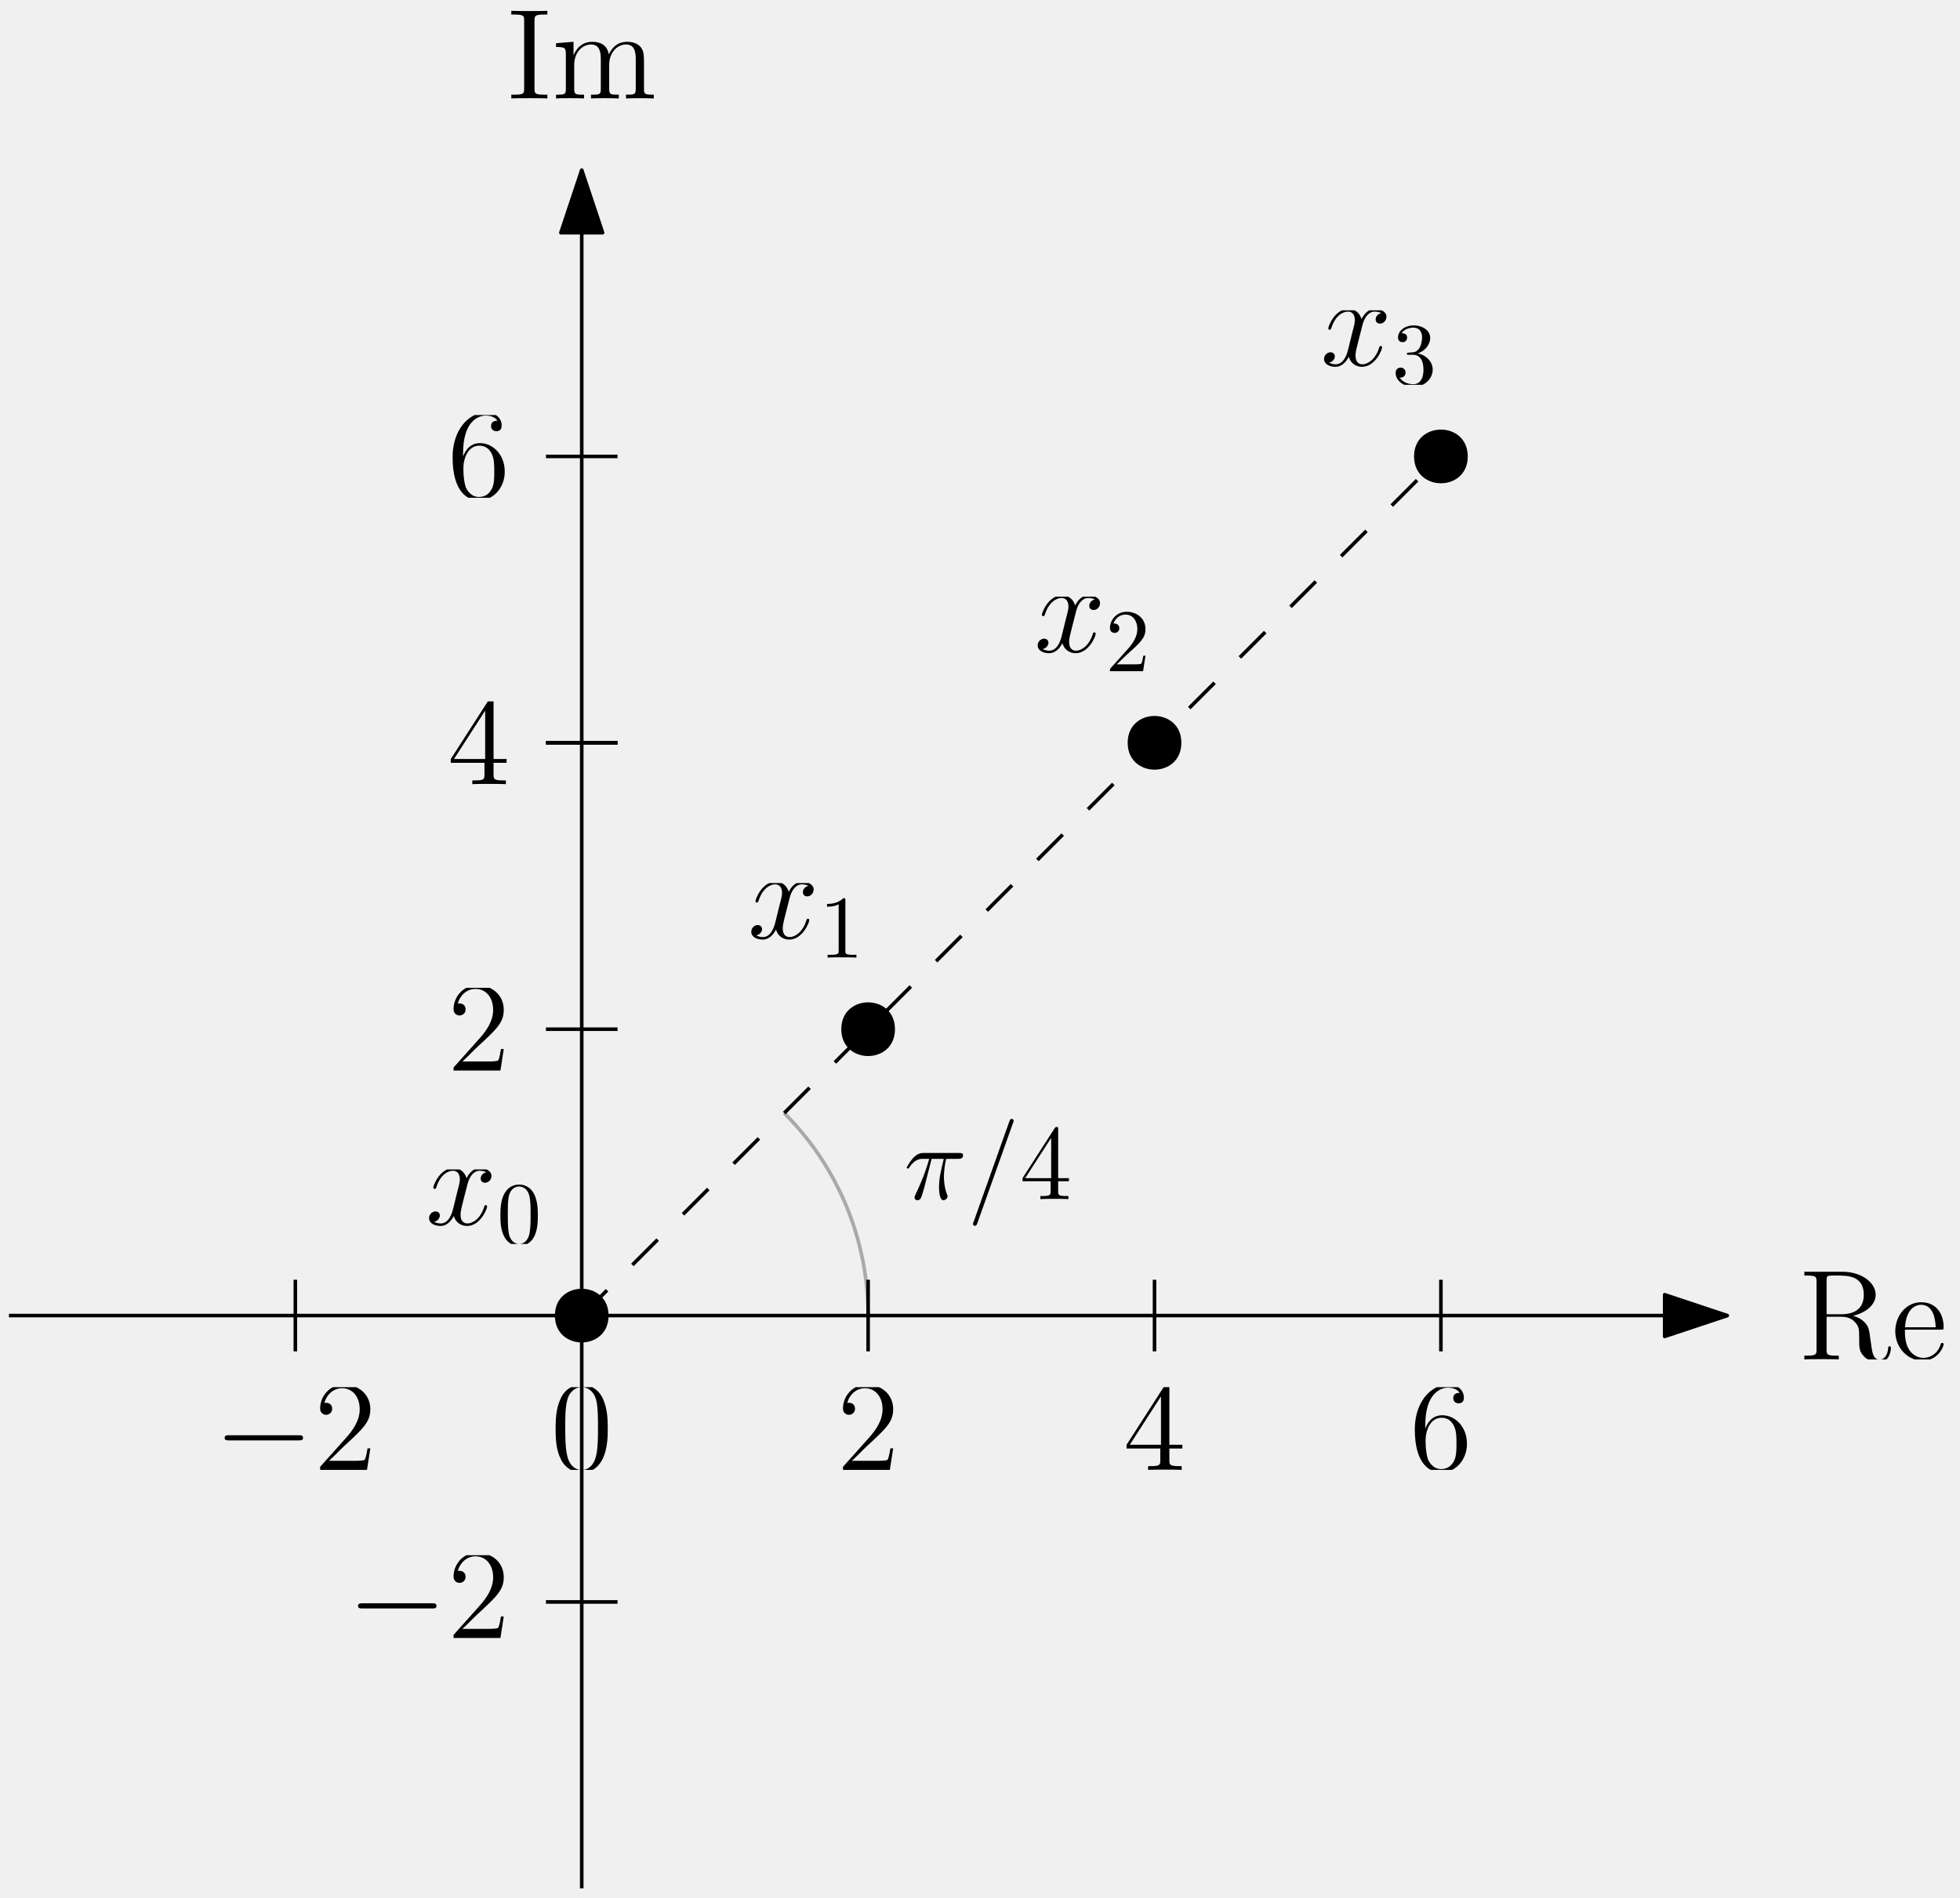
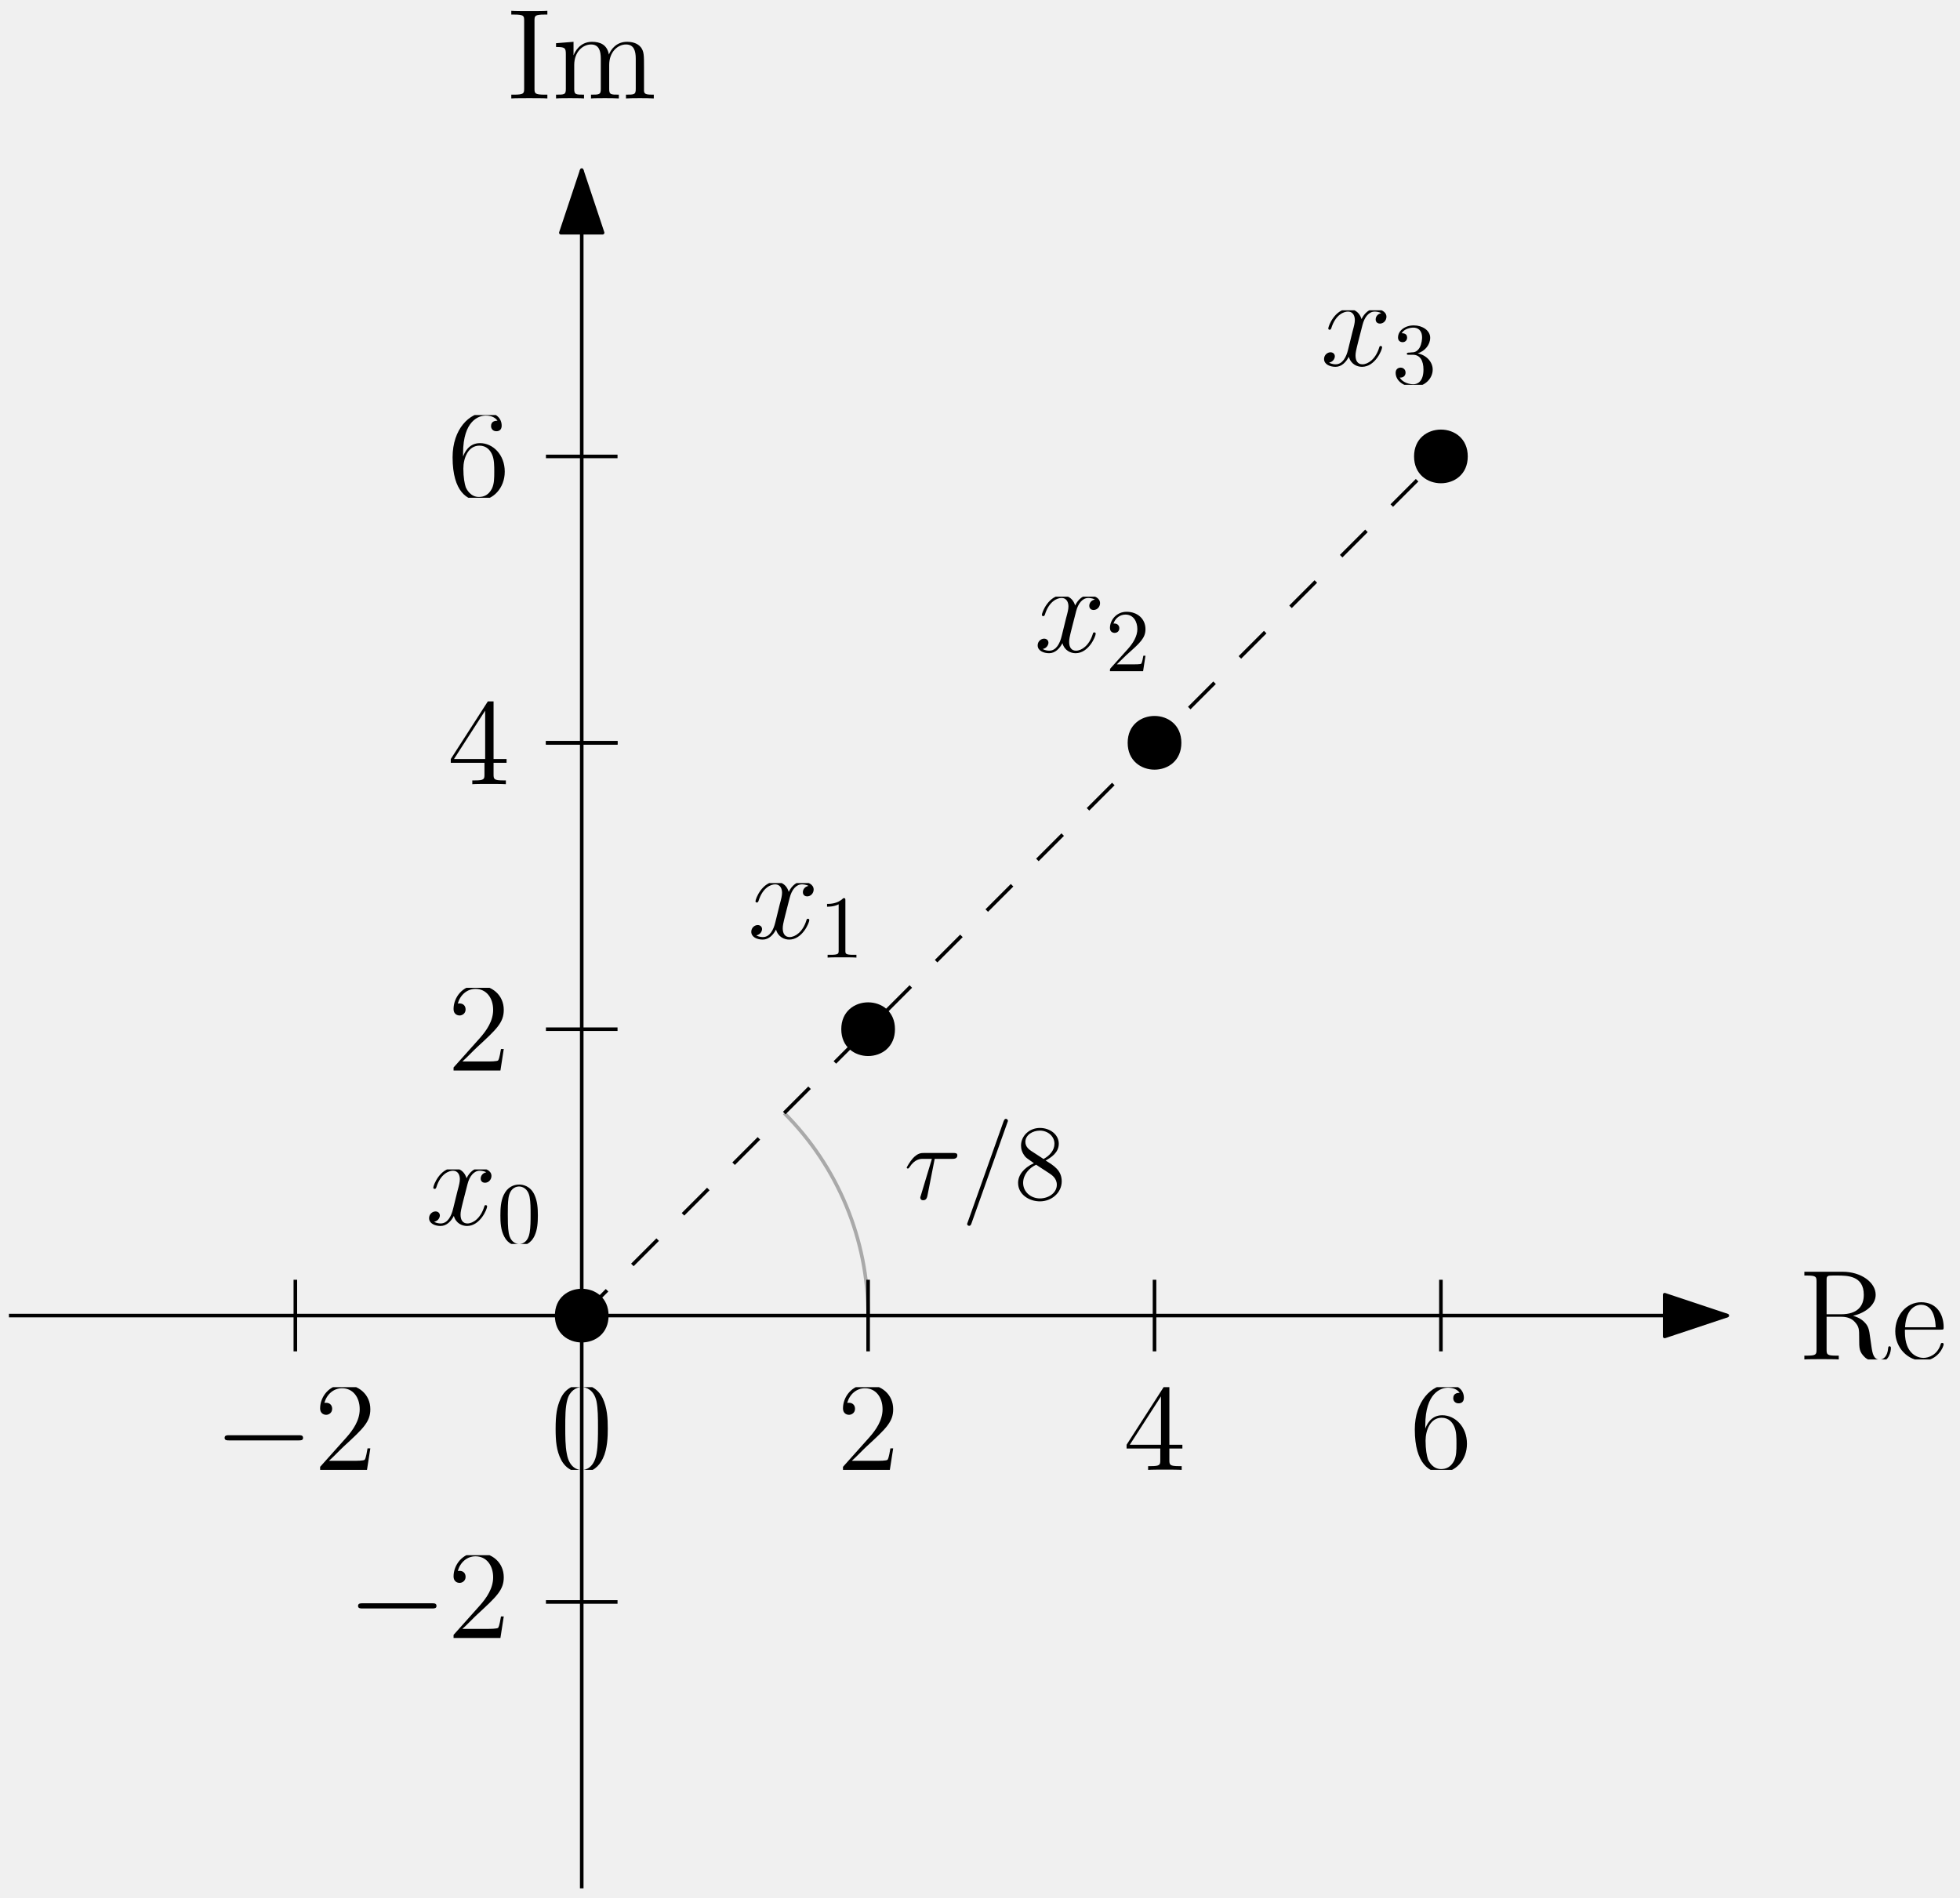
<svg xmlns="http://www.w3.org/2000/svg" xmlns:xlink="http://www.w3.org/1999/xlink" width="219" height="212" viewBox="0 0 219 212">
  <style>
      .fill { fill: black; }
      .stroke { stroke: black; }
      @media (prefers-color-scheme: dark) {
        .fill { fill: white; }
        .stroke { stroke: white; }
      }
    </style>
  <defs>
    <g>
      <g id="glyph-0-0">
        <path d="M 6.047 -4.875 C 7.469 -5.203 8.578 -6.109 8.578 -7.219 C 8.578 -8.609 6.953 -9.797 4.891 -9.797 L 0.609 -9.797 L 0.609 -9.375 L 0.891 -9.375 C 1.922 -9.375 1.969 -9.234 1.969 -8.703 L 1.969 -1.094 C 1.969 -0.562 1.922 -0.422 0.891 -0.422 L 0.609 -0.422 L 0.609 0 C 0.938 -0.031 2.109 -0.031 2.531 -0.031 C 2.938 -0.031 4.125 -0.031 4.453 0 L 4.453 -0.422 L 4.172 -0.422 C 3.141 -0.422 3.094 -0.562 3.094 -1.094 L 3.094 -4.766 L 4.766 -4.766 C 5.328 -4.766 5.859 -4.609 6.234 -4.203 C 6.734 -3.656 6.734 -3.359 6.734 -2.359 C 6.734 -1.234 6.734 -0.859 7.359 -0.25 C 7.578 -0.031 8.172 0.297 8.984 0.297 C 10.094 0.297 10.281 -0.953 10.281 -1.25 C 10.281 -1.328 10.281 -1.469 10.125 -1.469 C 9.984 -1.469 9.984 -1.375 9.969 -1.234 C 9.891 -0.375 9.484 0.016 9.016 0.016 C 8.359 0.016 8.219 -0.656 8.109 -1.422 C 8.094 -1.516 8 -2.141 7.953 -2.5 C 7.859 -3.219 7.797 -3.672 7.375 -4.109 C 7.219 -4.281 6.844 -4.656 6.047 -4.875 Z M 4.703 -5.047 L 3.094 -5.047 L 3.094 -8.812 C 3.094 -9.141 3.094 -9.312 3.406 -9.359 C 3.531 -9.375 3.953 -9.375 4.25 -9.375 C 5.406 -9.375 7.25 -9.375 7.25 -7.219 C 7.25 -5.969 6.562 -5.047 4.703 -5.047 Z M 4.703 -5.047 " />
      </g>
      <g id="glyph-0-1">
        <path d="M 5.5 -3.328 C 5.812 -3.328 5.844 -3.328 5.844 -3.594 C 5.844 -5.047 5.062 -6.391 3.328 -6.391 C 1.688 -6.391 0.438 -4.922 0.438 -3.141 C 0.438 -1.25 1.891 0.141 3.484 0.141 C 5.188 0.141 5.844 -1.406 5.844 -1.703 C 5.844 -1.797 5.766 -1.844 5.688 -1.844 C 5.562 -1.844 5.531 -1.781 5.516 -1.703 C 5.141 -0.5 4.172 -0.172 3.578 -0.172 C 2.969 -0.172 1.516 -0.578 1.516 -3.062 L 1.516 -3.328 Z M 1.531 -3.594 C 1.656 -5.859 2.906 -6.109 3.312 -6.109 C 4.844 -6.109 4.938 -4.094 4.953 -3.594 Z M 1.531 -3.594 " />
      </g>
      <g id="glyph-0-2">
        <path d="M 3.109 -8.703 C 3.109 -9.234 3.156 -9.375 4.234 -9.375 L 4.547 -9.375 L 4.547 -9.797 C 4.203 -9.766 2.969 -9.766 2.531 -9.766 C 2.109 -9.766 0.859 -9.766 0.516 -9.797 L 0.516 -9.375 L 0.828 -9.375 C 1.906 -9.375 1.953 -9.234 1.953 -8.703 L 1.953 -1.094 C 1.953 -0.562 1.906 -0.422 0.828 -0.422 L 0.516 -0.422 L 0.516 0 C 0.859 -0.031 2.094 -0.031 2.531 -0.031 C 2.953 -0.031 4.203 -0.031 4.547 0 L 4.547 -0.422 L 4.234 -0.422 C 3.156 -0.422 3.109 -0.562 3.109 -1.094 Z M 3.109 -8.703 " />
      </g>
      <g id="glyph-0-3">
        <path d="M 10.281 -3.484 C 10.281 -4.812 10.281 -5.219 9.953 -5.688 C 9.531 -6.234 8.859 -6.328 8.375 -6.328 C 7.188 -6.328 6.578 -5.469 6.359 -4.906 C 6.156 -6.016 5.375 -6.328 4.469 -6.328 C 3.078 -6.328 2.531 -5.141 2.422 -4.844 L 2.406 -4.844 L 2.406 -6.328 L 0.453 -6.172 L 0.453 -5.75 C 1.438 -5.75 1.547 -5.656 1.547 -4.953 L 1.547 -1.062 C 1.547 -0.422 1.391 -0.422 0.453 -0.422 L 0.453 0 C 0.828 -0.031 1.609 -0.031 2.016 -0.031 C 2.422 -0.031 3.203 -0.031 3.578 0 L 3.578 -0.422 C 2.656 -0.422 2.484 -0.422 2.484 -1.062 L 2.484 -3.734 C 2.484 -5.234 3.469 -6.031 4.359 -6.031 C 5.25 -6.031 5.453 -5.312 5.453 -4.438 L 5.453 -1.062 C 5.453 -0.422 5.297 -0.422 4.359 -0.422 L 4.359 0 C 4.734 -0.031 5.516 -0.031 5.906 -0.031 C 6.328 -0.031 7.094 -0.031 7.469 0 L 7.469 -0.422 C 6.562 -0.422 6.391 -0.422 6.391 -1.062 L 6.391 -3.734 C 6.391 -5.234 7.375 -6.031 8.266 -6.031 C 9.156 -6.031 9.359 -5.312 9.359 -4.438 L 9.359 -1.062 C 9.359 -0.422 9.188 -0.422 8.266 -0.422 L 8.266 0 C 8.641 -0.031 9.406 -0.031 9.812 -0.031 C 10.234 -0.031 11 -0.031 11.375 0 L 11.375 -0.422 C 10.656 -0.422 10.297 -0.422 10.281 -0.844 Z M 10.281 -3.484 " />
      </g>
      <g id="glyph-1-0">
-         <path d="M 3.094 -4.5 L 4.453 -4.5 C 4.125 -3.172 3.922 -2.297 3.922 -1.344 C 3.922 -1.172 3.922 0.125 4.406 0.125 C 4.656 0.125 4.875 -0.109 4.875 -0.312 C 4.875 -0.375 4.875 -0.391 4.797 -0.578 C 4.469 -1.406 4.469 -2.422 4.469 -2.516 C 4.469 -2.578 4.469 -3.438 4.719 -4.5 L 6.062 -4.5 C 6.219 -4.5 6.609 -4.5 6.609 -4.891 C 6.609 -5.156 6.391 -5.156 6.172 -5.156 L 2.234 -5.156 C 1.953 -5.156 1.547 -5.156 1 -4.562 C 0.688 -4.219 0.312 -3.578 0.312 -3.516 C 0.312 -3.438 0.375 -3.422 0.438 -3.422 C 0.531 -3.422 0.531 -3.453 0.594 -3.531 C 1.219 -4.5 1.844 -4.5 2.141 -4.5 L 2.828 -4.5 C 2.562 -3.609 2.266 -2.562 1.281 -0.484 C 1.188 -0.281 1.188 -0.266 1.188 -0.188 C 1.188 0.062 1.406 0.125 1.5 0.125 C 1.859 0.125 1.953 -0.188 2.094 -0.688 C 2.281 -1.297 2.281 -1.328 2.406 -1.812 Z M 3.094 -4.5 " />
+         <path d="M 3.438 -4.5 L 5.422 -4.5 C 5.562 -4.5 5.969 -4.5 5.969 -4.891 C 5.969 -5.156 5.734 -5.156 5.516 -5.156 L 2.234 -5.156 C 1.953 -5.156 1.547 -5.156 1 -4.562 C 0.688 -4.219 0.312 -3.578 0.312 -3.516 C 0.312 -3.438 0.375 -3.422 0.438 -3.422 C 0.531 -3.422 0.531 -3.453 0.594 -3.531 C 1.219 -4.5 1.844 -4.5 2.141 -4.5 L 3.125 -4.5 L 1.891 -0.406 C 1.828 -0.234 1.828 -0.203 1.828 -0.172 C 1.828 -0.031 1.906 0.125 2.156 0.125 C 2.516 0.125 2.578 -0.188 2.625 -0.375 Z M 3.438 -4.5 " />
      </g>
      <g id="glyph-1-1">
        <path d="M 5.125 -8.516 C 5.125 -8.531 5.203 -8.719 5.203 -8.734 C 5.203 -8.875 5.078 -8.969 4.984 -8.969 C 4.922 -8.969 4.812 -8.969 4.719 -8.703 L 0.719 2.547 C 0.719 2.562 0.641 2.734 0.641 2.766 C 0.641 2.906 0.766 2.984 0.859 2.984 C 0.938 2.984 1.047 2.969 1.125 2.719 Z M 5.125 -8.516 " />
      </g>
      <g id="glyph-2-0">
-         <path d="M 4.312 -7.781 C 4.312 -8.016 4.312 -8.062 4.141 -8.062 C 4.047 -8.062 4.016 -8.062 3.922 -7.922 L 0.328 -2.344 L 0.328 -2 L 3.469 -2 L 3.469 -0.906 C 3.469 -0.469 3.438 -0.344 2.562 -0.344 L 2.328 -0.344 L 2.328 0 C 2.609 -0.031 3.547 -0.031 3.891 -0.031 C 4.219 -0.031 5.172 -0.031 5.453 0 L 5.453 -0.344 L 5.219 -0.344 C 4.344 -0.344 4.312 -0.469 4.312 -0.906 L 4.312 -2 L 5.516 -2 L 5.516 -2.344 L 4.312 -2.344 Z M 3.531 -6.844 L 3.531 -2.344 L 0.625 -2.344 Z M 3.531 -6.844 " />
+         <path d="M 3.562 -4.312 C 4.156 -4.641 5.031 -5.188 5.031 -6.188 C 5.031 -7.234 4.031 -7.953 2.922 -7.953 C 1.75 -7.953 0.812 -7.078 0.812 -5.984 C 0.812 -5.578 0.938 -5.172 1.266 -4.766 C 1.406 -4.609 1.406 -4.609 2.25 -4.016 C 1.094 -3.484 0.484 -2.672 0.484 -1.812 C 0.484 -0.531 1.703 0.25 2.922 0.25 C 4.25 0.25 5.359 -0.734 5.359 -1.984 C 5.359 -3.203 4.5 -3.734 3.562 -4.312 Z M 1.938 -5.391 C 1.781 -5.5 1.297 -5.812 1.297 -6.391 C 1.297 -7.172 2.109 -7.656 2.922 -7.656 C 3.781 -7.656 4.547 -7.047 4.547 -6.188 C 4.547 -5.453 4.016 -4.859 3.328 -4.484 Z M 2.5 -3.844 L 3.938 -2.906 C 4.25 -2.703 4.812 -2.328 4.812 -1.609 C 4.812 -0.688 3.891 -0.078 2.922 -0.078 C 1.906 -0.078 1.047 -0.812 1.047 -1.812 C 1.047 -2.734 1.719 -3.484 2.5 -3.844 Z M 2.5 -3.844 " />
      </g>
      <g id="glyph-3-0">
        <path d="M 6.797 -5.859 C 6.344 -5.766 6.172 -5.422 6.172 -5.156 C 6.172 -4.812 6.438 -4.688 6.641 -4.688 C 7.078 -4.688 7.375 -5.062 7.375 -5.453 C 7.375 -6.047 6.688 -6.328 6.078 -6.328 C 5.203 -6.328 4.719 -5.469 4.594 -5.188 C 4.266 -6.266 3.375 -6.328 3.109 -6.328 C 1.656 -6.328 0.875 -4.453 0.875 -4.125 C 0.875 -4.078 0.938 -4 1.031 -4 C 1.141 -4 1.172 -4.094 1.203 -4.141 C 1.688 -5.734 2.656 -6.031 3.062 -6.031 C 3.719 -6.031 3.844 -5.438 3.844 -5.094 C 3.844 -4.781 3.766 -4.453 3.578 -3.766 L 3.094 -1.797 C 2.891 -0.938 2.469 -0.141 1.703 -0.141 C 1.641 -0.141 1.281 -0.141 0.969 -0.328 C 1.484 -0.438 1.609 -0.859 1.609 -1.031 C 1.609 -1.312 1.391 -1.484 1.125 -1.484 C 0.781 -1.484 0.406 -1.188 0.406 -0.734 C 0.406 -0.125 1.078 0.141 1.688 0.141 C 2.375 0.141 2.875 -0.406 3.172 -0.984 C 3.406 -0.141 4.109 0.141 4.641 0.141 C 6.109 0.141 6.891 -1.734 6.891 -2.047 C 6.891 -2.125 6.828 -2.188 6.734 -2.188 C 6.609 -2.188 6.594 -2.109 6.562 -2 C 6.172 -0.734 5.328 -0.141 4.688 -0.141 C 4.188 -0.141 3.922 -0.516 3.922 -1.109 C 3.922 -1.422 3.969 -1.656 4.203 -2.594 L 4.703 -4.547 C 4.922 -5.406 5.406 -6.031 6.062 -6.031 C 6.094 -6.031 6.5 -6.031 6.797 -5.859 Z M 6.797 -5.859 " />
      </g>
      <g id="glyph-4-0">
        <path d="M 4.578 -3.188 C 4.578 -3.984 4.531 -4.781 4.188 -5.516 C 3.734 -6.484 2.906 -6.641 2.5 -6.641 C 1.891 -6.641 1.172 -6.375 0.75 -5.453 C 0.438 -4.766 0.391 -3.984 0.391 -3.188 C 0.391 -2.438 0.422 -1.547 0.844 -0.781 C 1.266 0.016 2 0.219 2.484 0.219 C 3.016 0.219 3.781 0.016 4.219 -0.938 C 4.531 -1.625 4.578 -2.406 4.578 -3.188 Z M 2.484 0 C 2.094 0 1.5 -0.25 1.328 -1.203 C 1.219 -1.797 1.219 -2.719 1.219 -3.312 C 1.219 -3.953 1.219 -4.609 1.297 -5.141 C 1.484 -6.328 2.234 -6.422 2.484 -6.422 C 2.812 -6.422 3.469 -6.234 3.656 -5.25 C 3.766 -4.688 3.766 -3.938 3.766 -3.312 C 3.766 -2.562 3.766 -1.891 3.656 -1.25 C 3.5 -0.297 2.938 0 2.484 0 Z M 2.484 0 " />
      </g>
      <g id="glyph-4-1">
        <path d="M 2.938 -6.375 C 2.938 -6.625 2.938 -6.641 2.703 -6.641 C 2.078 -6 1.203 -6 0.891 -6 L 0.891 -5.688 C 1.094 -5.688 1.672 -5.688 2.188 -5.953 L 2.188 -0.781 C 2.188 -0.422 2.156 -0.312 1.266 -0.312 L 0.953 -0.312 L 0.953 0 C 1.297 -0.031 2.156 -0.031 2.562 -0.031 C 2.953 -0.031 3.828 -0.031 4.172 0 L 4.172 -0.312 L 3.859 -0.312 C 2.953 -0.312 2.938 -0.422 2.938 -0.781 Z M 2.938 -6.375 " />
      </g>
      <g id="glyph-4-2">
        <path d="M 1.266 -0.766 L 2.328 -1.797 C 3.875 -3.172 4.469 -3.703 4.469 -4.703 C 4.469 -5.844 3.578 -6.641 2.359 -6.641 C 1.234 -6.641 0.5 -5.719 0.5 -4.828 C 0.5 -4.281 1 -4.281 1.031 -4.281 C 1.203 -4.281 1.547 -4.391 1.547 -4.812 C 1.547 -5.062 1.359 -5.328 1.016 -5.328 C 0.938 -5.328 0.922 -5.328 0.891 -5.312 C 1.109 -5.969 1.656 -6.328 2.234 -6.328 C 3.141 -6.328 3.562 -5.516 3.562 -4.703 C 3.562 -3.906 3.078 -3.125 2.516 -2.5 L 0.609 -0.375 C 0.5 -0.266 0.5 -0.234 0.5 0 L 4.203 0 L 4.469 -1.734 L 4.234 -1.734 C 4.172 -1.438 4.109 -1 4 -0.844 C 3.938 -0.766 3.281 -0.766 3.062 -0.766 Z M 1.266 -0.766 " />
      </g>
      <g id="glyph-4-3">
        <path d="M 2.891 -3.516 C 3.703 -3.781 4.281 -4.469 4.281 -5.266 C 4.281 -6.078 3.406 -6.641 2.453 -6.641 C 1.453 -6.641 0.688 -6.047 0.688 -5.281 C 0.688 -4.953 0.906 -4.766 1.203 -4.766 C 1.5 -4.766 1.703 -4.984 1.703 -5.281 C 1.703 -5.766 1.234 -5.766 1.094 -5.766 C 1.391 -6.266 2.047 -6.391 2.406 -6.391 C 2.828 -6.391 3.375 -6.172 3.375 -5.281 C 3.375 -5.156 3.344 -4.578 3.094 -4.141 C 2.797 -3.656 2.453 -3.625 2.203 -3.625 C 2.125 -3.609 1.891 -3.594 1.812 -3.594 C 1.734 -3.578 1.672 -3.562 1.672 -3.469 C 1.672 -3.359 1.734 -3.359 1.906 -3.359 L 2.344 -3.359 C 3.156 -3.359 3.531 -2.688 3.531 -1.703 C 3.531 -0.344 2.844 -0.062 2.406 -0.062 C 1.969 -0.062 1.219 -0.234 0.875 -0.812 C 1.219 -0.766 1.531 -0.984 1.531 -1.359 C 1.531 -1.719 1.266 -1.922 0.984 -1.922 C 0.734 -1.922 0.422 -1.781 0.422 -1.344 C 0.422 -0.438 1.344 0.219 2.438 0.219 C 3.656 0.219 4.562 -0.688 4.562 -1.703 C 4.562 -2.516 3.922 -3.297 2.891 -3.516 Z M 2.891 -3.516 " />
      </g>
      <g id="glyph-5-0">
        <path d="M 6.312 -2.406 L 6 -2.406 C 5.953 -2.172 5.844 -1.375 5.688 -1.141 C 5.594 -1.016 4.781 -1.016 4.344 -1.016 L 1.688 -1.016 C 2.078 -1.344 2.953 -2.266 3.328 -2.609 C 5.516 -4.625 6.312 -5.359 6.312 -6.781 C 6.312 -8.438 5 -9.531 3.344 -9.531 C 1.672 -9.531 0.703 -8.125 0.703 -6.891 C 0.703 -6.156 1.328 -6.156 1.375 -6.156 C 1.672 -6.156 2.047 -6.375 2.047 -6.828 C 2.047 -7.234 1.781 -7.5 1.375 -7.5 C 1.25 -7.5 1.219 -7.5 1.172 -7.484 C 1.453 -8.469 2.219 -9.125 3.156 -9.125 C 4.375 -9.125 5.125 -8.109 5.125 -6.781 C 5.125 -5.562 4.422 -4.5 3.594 -3.578 L 0.703 -0.344 L 0.703 0 L 5.938 0 Z M 6.312 -2.406 " />
      </g>
      <g id="glyph-5-1">
        <path d="M 5.172 -9.344 C 5.172 -9.609 5.172 -9.688 4.984 -9.688 C 4.859 -9.688 4.812 -9.688 4.703 -9.516 L 0.391 -2.812 L 0.391 -2.391 L 4.156 -2.391 L 4.156 -1.094 C 4.156 -0.562 4.125 -0.422 3.078 -0.422 L 2.797 -0.422 L 2.797 0 C 3.125 -0.031 4.266 -0.031 4.656 -0.031 C 5.062 -0.031 6.203 -0.031 6.547 0 L 6.547 -0.422 L 6.25 -0.422 C 5.219 -0.422 5.172 -0.562 5.172 -1.094 L 5.172 -2.391 L 6.625 -2.391 L 6.625 -2.812 L 5.172 -2.812 Z M 4.234 -8.219 L 4.234 -2.812 L 0.75 -2.812 Z M 4.234 -8.219 " />
      </g>
      <g id="glyph-5-2">
        <path d="M 1.766 -4.984 C 1.766 -8.625 3.531 -9.188 4.297 -9.188 C 4.812 -9.188 5.328 -9.031 5.609 -8.609 C 5.438 -8.609 4.891 -8.609 4.891 -8.016 C 4.891 -7.703 5.109 -7.438 5.484 -7.438 C 5.844 -7.438 6.078 -7.641 6.078 -8.062 C 6.078 -8.812 5.531 -9.531 4.281 -9.531 C 2.484 -9.531 0.594 -7.688 0.594 -4.531 C 0.594 -0.594 2.312 0.297 3.531 0.297 C 5.094 0.297 6.422 -1.062 6.422 -2.922 C 6.422 -4.828 5.094 -6.109 3.656 -6.109 C 2.375 -6.109 1.906 -5 1.766 -4.609 Z M 3.531 -0.094 C 2.625 -0.094 2.188 -0.891 2.062 -1.188 C 1.938 -1.562 1.797 -2.266 1.797 -3.266 C 1.797 -4.406 2.312 -5.828 3.594 -5.828 C 4.391 -5.828 4.812 -5.297 5.016 -4.812 C 5.25 -4.281 5.25 -3.562 5.25 -2.938 C 5.25 -2.203 5.25 -1.562 4.984 -1.016 C 4.625 -0.328 4.109 -0.094 3.531 -0.094 Z M 3.531 -0.094 " />
      </g>
      <g id="glyph-5-3">
        <path d="M 6.422 -4.594 C 6.422 -5.781 6.359 -6.938 5.844 -8.031 C 5.25 -9.219 4.219 -9.531 3.516 -9.531 C 2.688 -9.531 1.656 -9.125 1.141 -7.938 C 0.734 -7.031 0.594 -6.141 0.594 -4.594 C 0.594 -3.203 0.688 -2.156 1.203 -1.141 C 1.766 -0.047 2.75 0.297 3.5 0.297 C 4.75 0.297 5.469 -0.438 5.875 -1.281 C 6.391 -2.359 6.422 -3.766 6.422 -4.594 Z M 3.5 0.016 C 3.047 0.016 2.109 -0.25 1.844 -1.812 C 1.672 -2.672 1.672 -3.766 1.672 -4.766 C 1.672 -5.938 1.672 -7 1.906 -7.844 C 2.156 -8.812 2.891 -9.25 3.5 -9.25 C 4.047 -9.25 4.875 -8.922 5.156 -7.688 C 5.328 -6.875 5.328 -5.734 5.328 -4.766 C 5.328 -3.797 5.328 -2.719 5.172 -1.844 C 4.906 -0.266 4 0.016 3.5 0.016 Z M 3.5 0.016 " />
      </g>
      <g id="glyph-6-0">
        <path d="M 9.453 -3.297 C 9.703 -3.297 9.953 -3.297 9.953 -3.578 C 9.953 -3.875 9.703 -3.875 9.453 -3.875 L 1.688 -3.875 C 1.453 -3.875 1.188 -3.875 1.188 -3.578 C 1.188 -3.297 1.453 -3.297 1.688 -3.297 Z M 9.453 -3.297 " />
      </g>
      <g id="glyph-7-0">
        <path d="M 6.312 -2.406 L 6 -2.406 C 5.953 -2.172 5.844 -1.375 5.688 -1.141 C 5.594 -1.016 4.781 -1.016 4.344 -1.016 L 1.688 -1.016 C 2.078 -1.344 2.953 -2.266 3.328 -2.609 C 5.516 -4.625 6.312 -5.359 6.312 -6.781 C 6.312 -8.438 5 -9.531 3.344 -9.531 C 1.672 -9.531 0.703 -8.125 0.703 -6.891 C 0.703 -6.156 1.328 -6.156 1.375 -6.156 C 1.672 -6.156 2.047 -6.375 2.047 -6.828 C 2.047 -7.234 1.781 -7.5 1.375 -7.5 C 1.25 -7.5 1.219 -7.5 1.172 -7.484 C 1.453 -8.469 2.219 -9.125 3.156 -9.125 C 4.375 -9.125 5.125 -8.109 5.125 -6.781 C 5.125 -5.562 4.422 -4.5 3.594 -3.578 L 0.703 -0.344 L 0.703 0 L 5.938 0 Z M 6.312 -2.406 " />
      </g>
    </g>
    <clipPath id="clip-0">
      <path clip-rule="nonzero" d="M 201 142.098 L 217.582 142.098 L 217.582 151.902 L 201 151.902 Z M 201 142.098 " />
    </clipPath>
    <clipPath id="clip-1">
      <path clip-rule="nonzero" d="M 57 1.195 L 73.387 1.195 L 73.387 11 L 57 11 Z M 57 1.195 " />
    </clipPath>
    <clipPath id="clip-2">
-       <path clip-rule="nonzero" d="M 101 125.023 L 114 125.023 L 114 136.977 L 101 136.977 Z M 101 125.023 " />
+       <path clip-rule="nonzero" d="M 101 125.023 L 113 125.023 L 113 136.977 L 101 136.977 Z M 101 125.023 " />
    </clipPath>
    <clipPath id="clip-3">
-       <path clip-rule="nonzero" d="M 114 125.023 L 119.773 125.023 L 119.773 134 L 114 134 Z M 114 125.023 " />
+       <path clip-rule="nonzero" d="M 47.539 130.672 L 55 130.672 L 55 137 L 47.539 137 Z M 47.539 130.672 " />
    </clipPath>
    <clipPath id="clip-4">
-       <path clip-rule="nonzero" d="M 47.539 130.672 L 55 130.672 L 55 137 L 47.539 137 Z M 47.539 130.672 " />
+       <path clip-rule="nonzero" d="M 55 132 L 61 132 L 61 139 L 55 139 Z M 55 132 " />
    </clipPath>
    <clipPath id="clip-5">
-       <path clip-rule="nonzero" d="M 55 132 L 61 132 L 61 139 L 55 139 Z M 55 132 " />
+       <path clip-rule="nonzero" d="M 83.539 98.672 L 91 98.672 L 91 105 L 83.539 105 Z M 83.539 98.672 " />
    </clipPath>
    <clipPath id="clip-6">
-       <path clip-rule="nonzero" d="M 83.539 98.672 L 91 98.672 L 91 105 L 83.539 105 Z M 83.539 98.672 " />
+       <path clip-rule="nonzero" d="M 115.539 66.672 L 123 66.672 L 123 73 L 115.539 73 Z M 115.539 66.672 " />
    </clipPath>
    <clipPath id="clip-7">
-       <path clip-rule="nonzero" d="M 115.539 66.672 L 123 66.672 L 123 73 L 115.539 73 Z M 115.539 66.672 " />
+       <path clip-rule="nonzero" d="M 147.539 34.672 L 155 34.672 L 155 41 L 147.539 41 Z M 147.539 34.672 " />
    </clipPath>
    <clipPath id="clip-8">
-       <path clip-rule="nonzero" d="M 147.539 34.672 L 155 34.672 L 155 41 L 147.539 41 Z M 147.539 34.672 " />
+       <path clip-rule="nonzero" d="M 155 36 L 161 36 L 161 43 L 155 43 Z M 155 36 " />
    </clipPath>
    <clipPath id="clip-9">
-       <path clip-rule="nonzero" d="M 155 36 L 161 36 L 161 43 L 155 43 Z M 155 36 " />
+       <path clip-rule="nonzero" d="M 94 155 L 100 155 L 100 164.246 L 94 164.246 Z M 94 155 " />
    </clipPath>
    <clipPath id="clip-10">
-       <path clip-rule="nonzero" d="M 94 155 L 100 155 L 100 164.246 L 94 164.246 Z M 94 155 " />
+       <path clip-rule="nonzero" d="M 125.488 155 L 132.512 155 L 132.512 164.246 L 125.488 164.246 Z M 125.488 155 " />
    </clipPath>
    <clipPath id="clip-11">
-       <path clip-rule="nonzero" d="M 125.488 155 L 132.512 155 L 132.512 164.246 L 125.488 164.246 Z M 125.488 155 " />
+       <path clip-rule="nonzero" d="M 158 155 L 164 155 L 164 164.246 L 158 164.246 Z M 158 155 " />
    </clipPath>
    <clipPath id="clip-12">
-       <path clip-rule="nonzero" d="M 158 155 L 164 155 L 164 164.246 L 158 164.246 Z M 158 155 " />
+       <path clip-rule="nonzero" d="M 35 155 L 42 155 L 42 165 L 35 165 Z M 35 155 " />
    </clipPath>
    <clipPath id="clip-13">
-       <path clip-rule="nonzero" d="M 35 155 L 42 155 L 42 165 L 35 165 Z M 35 155 " />
+       <path clip-rule="nonzero" d="M 50 173.777 L 57 173.777 L 57 184 L 50 184 Z M 50 173.777 " />
    </clipPath>
    <clipPath id="clip-14">
-       <path clip-rule="nonzero" d="M 50 173.777 L 57 173.777 L 57 184 L 50 184 Z M 50 173.777 " />
+       <path clip-rule="nonzero" d="M 50 110.375 L 57 110.375 L 57 119.621 L 50 119.621 Z M 50 110.375 " />
    </clipPath>
    <clipPath id="clip-15">
-       <path clip-rule="nonzero" d="M 50 110.375 L 57 110.375 L 57 119.621 L 50 119.621 Z M 50 110.375 " />
+       <path clip-rule="nonzero" d="M 50 78.375 L 57 78.375 L 57 87.621 L 50 87.621 Z M 50 78.375 " />
    </clipPath>
    <clipPath id="clip-16">
-       <path clip-rule="nonzero" d="M 50 78.375 L 57 78.375 L 57 87.621 L 50 87.621 Z M 50 78.375 " />
+       <path clip-rule="nonzero" d="M 50 46.375 L 57 46.375 L 57 55.621 L 50 55.621 Z M 50 46.375 " />
    </clipPath>
    <clipPath id="clip-17">
-       <path clip-rule="nonzero" d="M 50 46.375 L 57 46.375 L 57 55.621 L 50 55.621 Z M 50 46.375 " />
-     </clipPath>
-     <clipPath id="clip-18">
      <path clip-rule="nonzero" d="M 62 155 L 68 155 L 68 164.246 L 62 164.246 Z M 62 155 " />
    </clipPath>
  </defs>
  <path fill="none" stroke-width="0.4" stroke-linecap="butt" stroke-linejoin="round" stroke="rgb(66.3%, 66.3%, 66.3%)" stroke-opacity="1" stroke-miterlimit="10" d="M 288 576 C 288 584.484 284.629 592.625 278.629 598.625 " transform="matrix(1, 0, 0, -1, -191, 723)" />
  <path fill="none" stroke-width="0.4" stroke-linecap="butt" stroke-linejoin="round" stroke-opacity="1" stroke-miterlimit="10" d="M 256 512 L 256 703.996 " transform="matrix(1, 0, 0, -1, -191, 723)" class="stroke" />
  <path fill-rule="evenodd" fill-opacity="1" stroke-width="0.4" stroke-linecap="butt" stroke-linejoin="round" stroke-opacity="1" stroke-miterlimit="10" d="M 256 703.996 L 253.668 696.996 L 258.332 696.996 Z M 256 703.996 " transform="matrix(1, 0, 0, -1, -191, 723)" class="fill stroke" />
  <path fill="none" stroke-width="0.4" stroke-linecap="butt" stroke-linejoin="round" stroke-opacity="1" stroke-miterlimit="10" d="M 192 576 L 384 576 " transform="matrix(1, 0, 0, -1, -191, 723)" class="stroke" />
  <path fill-rule="evenodd" fill-opacity="1" stroke-width="0.4" stroke-linecap="butt" stroke-linejoin="round" stroke-opacity="1" stroke-miterlimit="10" d="M 384 576 L 377 578.332 L 377 573.668 Z M 384 576 " transform="matrix(1, 0, 0, -1, -191, 723)" class="fill stroke" />
  <path fill="none" stroke-width="0.4" stroke-linecap="butt" stroke-linejoin="round" stroke-opacity="1" stroke-miterlimit="10" d="M 252 640 L 260 640 " transform="matrix(1, 0, 0, -1, -191, 723)" class="stroke" />
  <path fill="none" stroke-width="0.4" stroke-linecap="butt" stroke-linejoin="round" stroke-opacity="1" stroke-miterlimit="10" d="M 252 640 L 260 640 " transform="matrix(1, 0, 0, -1, -191, 723)" class="stroke" />
  <path fill="none" stroke-width="0.4" stroke-linecap="butt" stroke-linejoin="round" stroke-opacity="1" stroke-miterlimit="10" d="M 252 608 L 260 608 " transform="matrix(1, 0, 0, -1, -191, 723)" class="stroke" />
  <path fill="none" stroke-width="0.4" stroke-linecap="butt" stroke-linejoin="round" stroke-opacity="1" stroke-miterlimit="10" d="M 224 580 L 224 572 " transform="matrix(1, 0, 0, -1, -191, 723)" class="stroke" />
  <path fill-rule="evenodd" fill-opacity="1" d="M 68 147.004 C 68 143.004 62 143.004 62 147.004 C 62 151.004 68 151.004 68 147.004 Z M 68 147.004 " class="fill" />
  <path fill="none" stroke-width="0.4" stroke-linecap="butt" stroke-linejoin="round" stroke-opacity="1" stroke-miterlimit="10" d="M 252 544 L 260 544 " transform="matrix(1, 0, 0, -1, -191, 723)" class="stroke" />
  <path fill="none" stroke-width="0.4" stroke-linecap="butt" stroke-linejoin="round" stroke-opacity="1" stroke-miterlimit="10" d="M 252 672 L 260 672 " transform="matrix(1, 0, 0, -1, -191, 723)" class="stroke" />
  <g clip-path="url(#clip-0)">
    <g fill-opacity="1" class="fill">
      <use xlink:href="#glyph-0-0" x="201" y="151.901" />
      <use xlink:href="#glyph-0-1" x="211.329" y="151.901" />
    </g>
  </g>
  <g clip-path="url(#clip-1)">
    <g fill-opacity="1" class="fill">
      <use xlink:href="#glyph-0-2" x="56.613" y="11" />
      <use xlink:href="#glyph-0-3" x="61.677" y="11" />
    </g>
  </g>
  <path fill-rule="evenodd" fill-opacity="1" d="M 100 115 C 100 111 94 111 94 115 C 94 119 100 119 100 115 Z M 100 115 " class="fill" />
  <path fill-rule="evenodd" fill-opacity="1" d="M 132 83 C 132 79 126 79 126 83 C 126 87 132 87 132 83 Z M 132 83 " class="fill" />
  <path fill-rule="evenodd" fill-opacity="1" d="M 164 51 C 164 47 158 47 158 51 C 158 55 164 55 164 51 Z M 164 51 " class="fill" />
  <path fill="none" stroke-width="0.4" stroke-linecap="butt" stroke-linejoin="round" stroke-opacity="1" stroke-miterlimit="10" d="M 288 580 L 288 572 " transform="matrix(1, 0, 0, -1, -191, 723)" class="stroke" />
  <path fill="none" stroke-width="0.4" stroke-linecap="butt" stroke-linejoin="round" stroke-opacity="1" stroke-miterlimit="10" d="M 320 580 L 320 572 " transform="matrix(1, 0, 0, -1, -191, 723)" class="stroke" />
  <path fill="none" stroke-width="0.4" stroke-linecap="butt" stroke-linejoin="round" stroke-opacity="1" stroke-miterlimit="10" d="M 352 580 L 352 572 " transform="matrix(1, 0, 0, -1, -191, 723)" class="stroke" />
  <path fill="none" stroke-width="0.4" stroke-linecap="butt" stroke-linejoin="round" stroke-opacity="1" stroke-dasharray="4" stroke-miterlimit="10" d="M 256 576 L 352 672 " transform="matrix(1, 0, 0, -1, -191, 723)" class="stroke" />
  <g clip-path="url(#clip-2)">
    <g fill-opacity="1" class="fill">
      <use xlink:href="#glyph-1-0" x="101" y="133.988" />
-       <use xlink:href="#glyph-1-1" x="108.066" y="133.988" />
-     </g>
+       <use xlink:href="#glyph-1-1" x="107.42" y="133.988" />
+     </g>
+   </g>
+   <g fill-opacity="1" class="fill">
+     <use xlink:href="#glyph-2-0" x="113.272" y="133.988" />
  </g>
  <g clip-path="url(#clip-3)">
    <g fill-opacity="1" class="fill">
-       <use xlink:href="#glyph-2-0" x="113.922" y="133.988" />
+       <use xlink:href="#glyph-3-0" x="47.538" y="136.848" />
    </g>
  </g>
  <g clip-path="url(#clip-4)">
    <g fill-opacity="1" class="fill">
-       <use xlink:href="#glyph-3-0" x="47.538" y="136.848" />
+       <use xlink:href="#glyph-4-0" x="55.52" y="139" />
    </g>
  </g>
  <g clip-path="url(#clip-5)">
    <g fill-opacity="1" class="fill">
-       <use xlink:href="#glyph-4-0" x="55.52" y="139" />
-     </g>
+       <use xlink:href="#glyph-3-0" x="83.538" y="104.848" />
+     </g>
+   </g>
+   <g fill-opacity="1" class="fill">
+     <use xlink:href="#glyph-4-1" x="91.52" y="107" />
  </g>
  <g clip-path="url(#clip-6)">
    <g fill-opacity="1" class="fill">
-       <use xlink:href="#glyph-3-0" x="83.538" y="104.848" />
-     </g>
-   </g>
-   <g fill-opacity="1" class="fill">
-     <use xlink:href="#glyph-4-1" x="91.52" y="107" />
+       <use xlink:href="#glyph-3-0" x="115.538" y="72.848" />
+     </g>
+   </g>
+   <g fill-opacity="1" class="fill">
+     <use xlink:href="#glyph-4-2" x="123.52" y="75" />
  </g>
  <g clip-path="url(#clip-7)">
    <g fill-opacity="1" class="fill">
-       <use xlink:href="#glyph-3-0" x="115.538" y="72.848" />
-     </g>
-   </g>
-   <g fill-opacity="1" class="fill">
-     <use xlink:href="#glyph-4-2" x="123.52" y="75" />
+       <use xlink:href="#glyph-3-0" x="147.538" y="40.848" />
+     </g>
  </g>
  <g clip-path="url(#clip-8)">
    <g fill-opacity="1" class="fill">
-       <use xlink:href="#glyph-3-0" x="147.538" y="40.848" />
+       <use xlink:href="#glyph-4-3" x="155.52" y="43" />
    </g>
  </g>
  <g clip-path="url(#clip-9)">
    <g fill-opacity="1" class="fill">
-       <use xlink:href="#glyph-4-3" x="155.52" y="43" />
+       <use xlink:href="#glyph-5-0" x="93.488" y="164.245" />
    </g>
  </g>
  <g clip-path="url(#clip-10)">
    <g fill-opacity="1" class="fill">
-       <use xlink:href="#glyph-5-0" x="93.488" y="164.245" />
+       <use xlink:href="#glyph-5-1" x="125.488" y="164.245" />
    </g>
  </g>
  <g clip-path="url(#clip-11)">
    <g fill-opacity="1" class="fill">
-       <use xlink:href="#glyph-5-1" x="125.488" y="164.245" />
-     </g>
+       <use xlink:href="#glyph-5-2" x="157.488" y="164.245" />
+     </g>
+   </g>
+   <g fill-opacity="1" class="fill">
+     <use xlink:href="#glyph-6-0" x="23.909" y="164.245" />
  </g>
  <g clip-path="url(#clip-12)">
    <g fill-opacity="1" class="fill">
-       <use xlink:href="#glyph-5-2" x="157.488" y="164.245" />
-     </g>
-   </g>
-   <g fill-opacity="1" class="fill">
-     <use xlink:href="#glyph-6-0" x="23.909" y="164.245" />
+       <use xlink:href="#glyph-7-0" x="35.067" y="164.245" />
+     </g>
+   </g>
+   <g fill-opacity="1" class="fill">
+     <use xlink:href="#glyph-6-0" x="38.818" y="183.024" />
  </g>
  <g clip-path="url(#clip-13)">
    <g fill-opacity="1" class="fill">
-       <use xlink:href="#glyph-7-0" x="35.067" y="164.245" />
-     </g>
-   </g>
-   <g fill-opacity="1" class="fill">
-     <use xlink:href="#glyph-6-0" x="38.818" y="183.024" />
+       <use xlink:href="#glyph-7-0" x="49.976" y="183.024" />
+     </g>
  </g>
  <g clip-path="url(#clip-14)">
    <g fill-opacity="1" class="fill">
-       <use xlink:href="#glyph-7-0" x="49.976" y="183.024" />
+       <use xlink:href="#glyph-5-0" x="49.976" y="119.623" />
    </g>
  </g>
  <g clip-path="url(#clip-15)">
    <g fill-opacity="1" class="fill">
-       <use xlink:href="#glyph-5-0" x="49.976" y="119.623" />
+       <use xlink:href="#glyph-5-1" x="49.976" y="87.623" />
    </g>
  </g>
  <g clip-path="url(#clip-16)">
    <g fill-opacity="1" class="fill">
-       <use xlink:href="#glyph-5-1" x="49.976" y="87.623" />
+       <use xlink:href="#glyph-5-2" x="49.976" y="55.623" />
    </g>
  </g>
  <g clip-path="url(#clip-17)">
    <g fill-opacity="1" class="fill">
-       <use xlink:href="#glyph-5-2" x="49.976" y="55.623" />
-     </g>
-   </g>
-   <g clip-path="url(#clip-18)">
-     <g fill-opacity="1" class="fill">
      <use xlink:href="#glyph-5-3" x="61.488" y="164.245" />
    </g>
  </g>
</svg>
